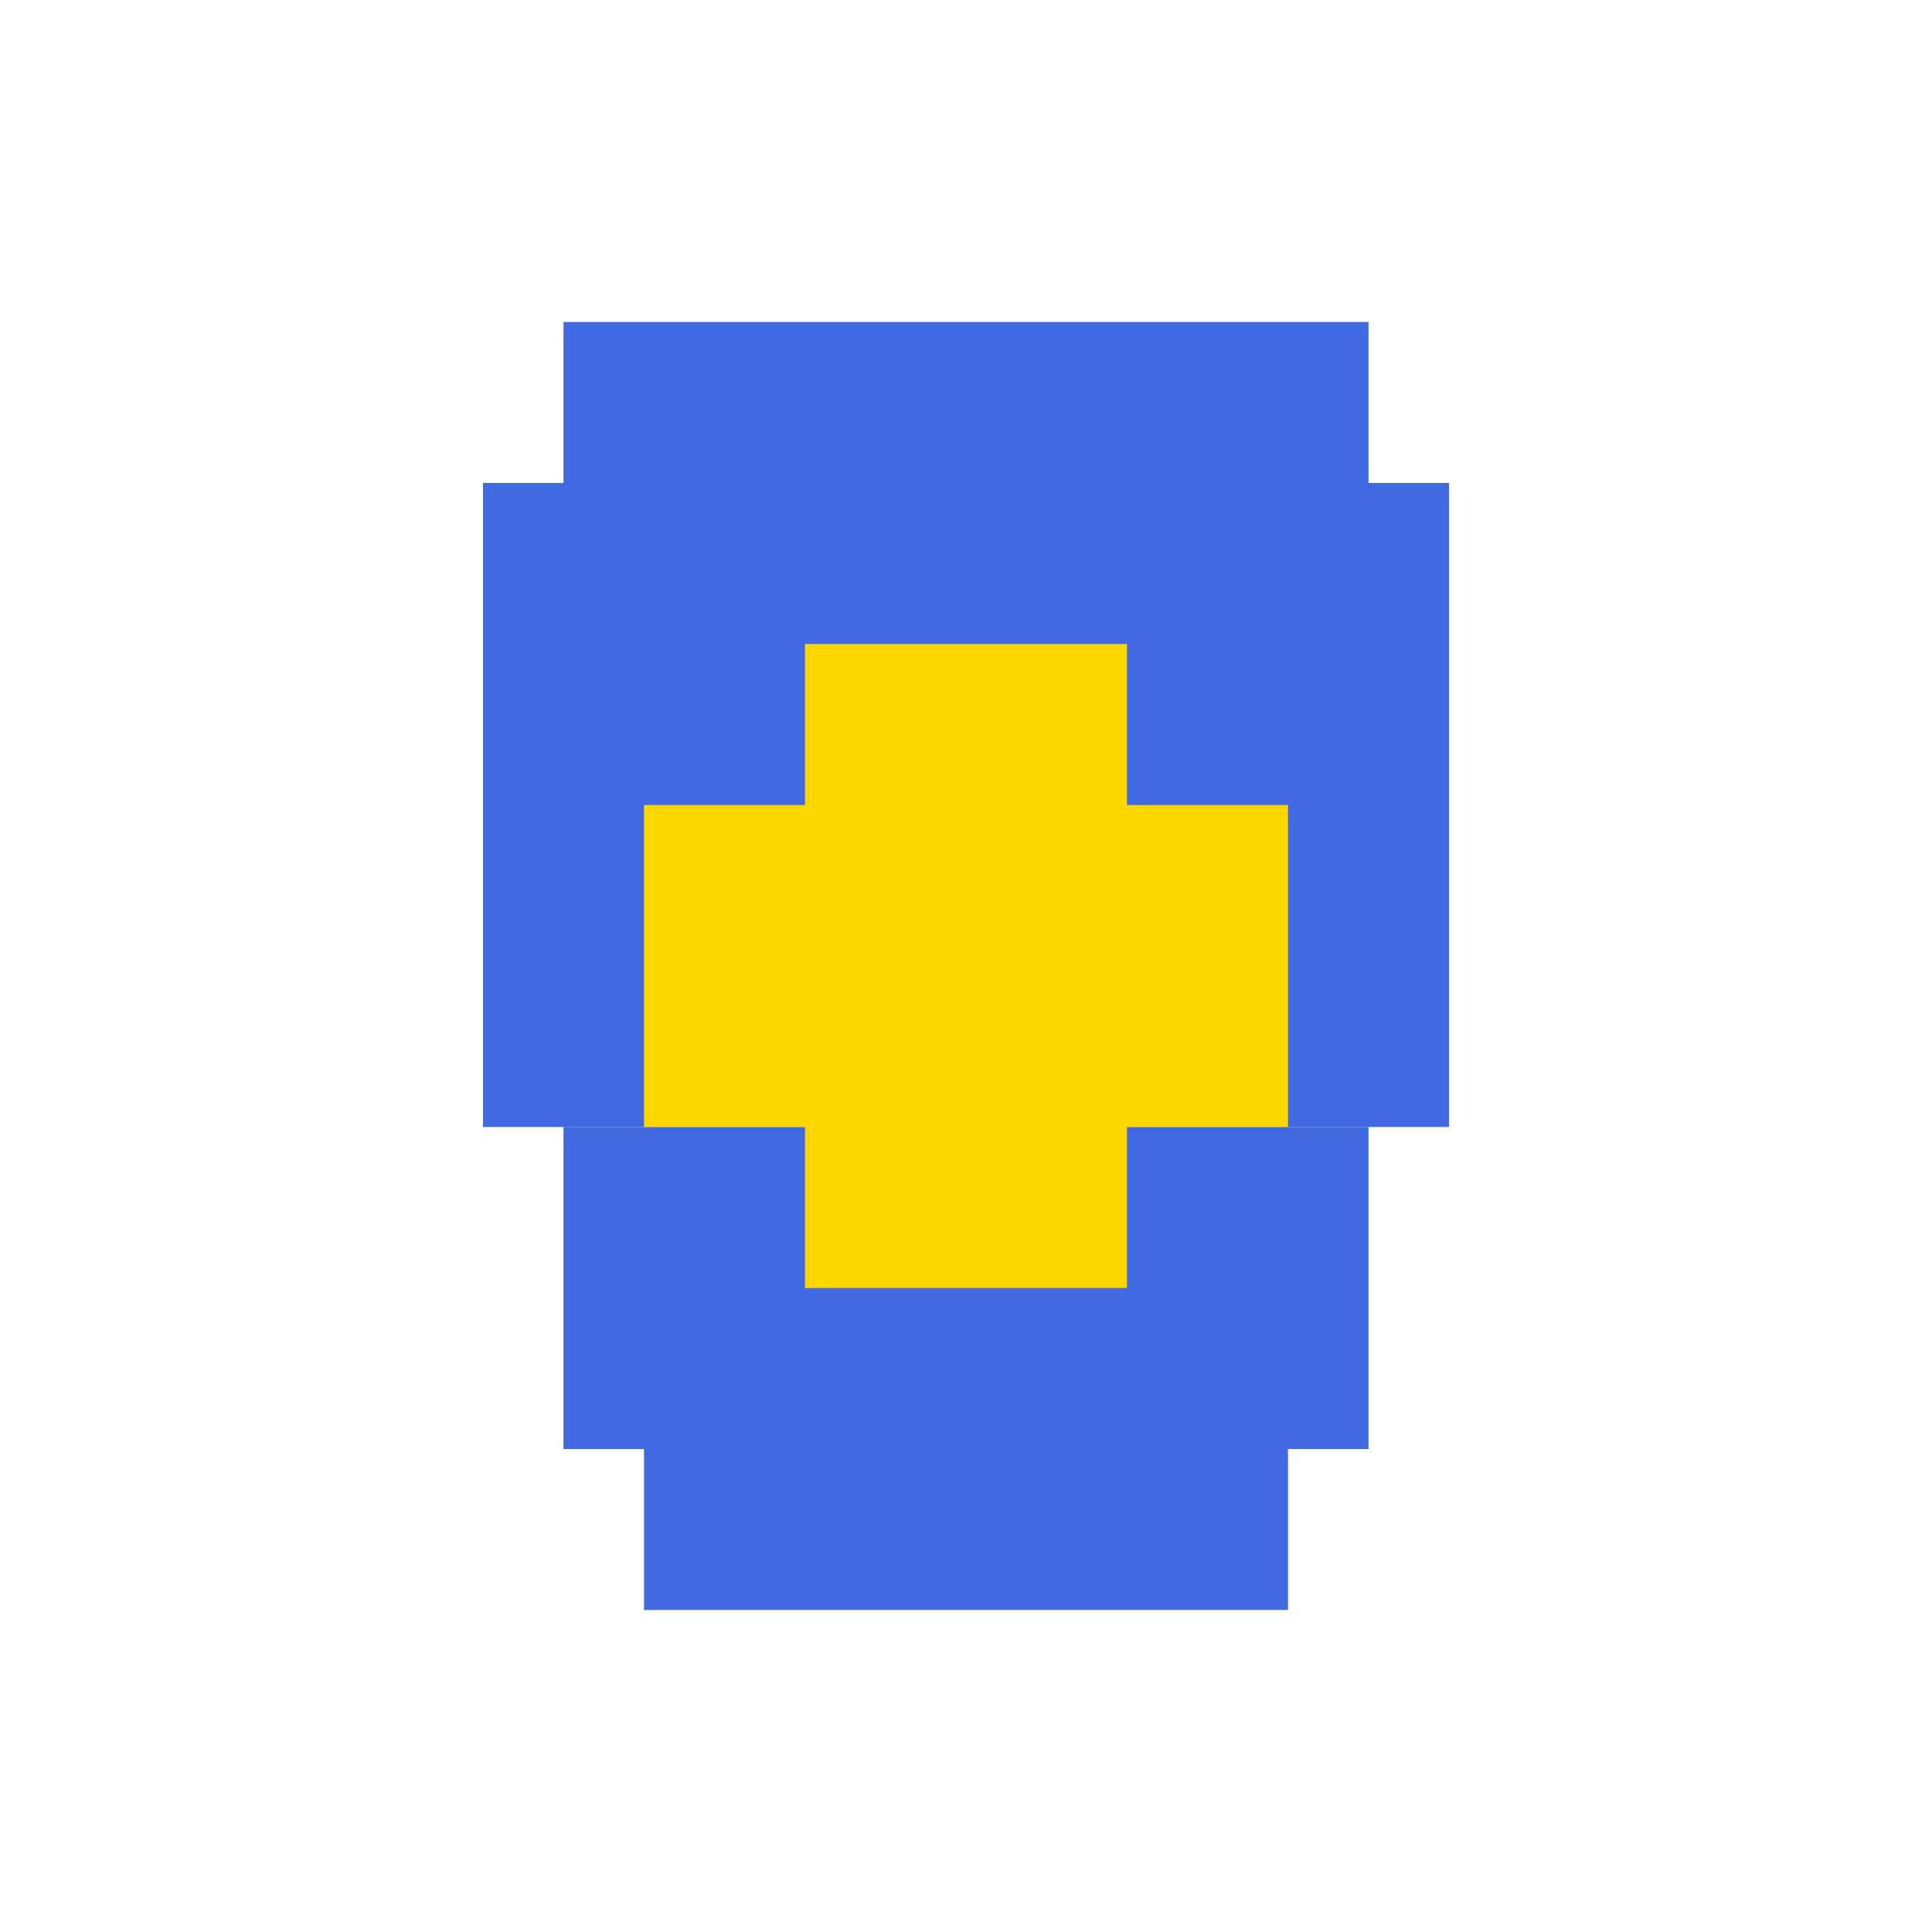
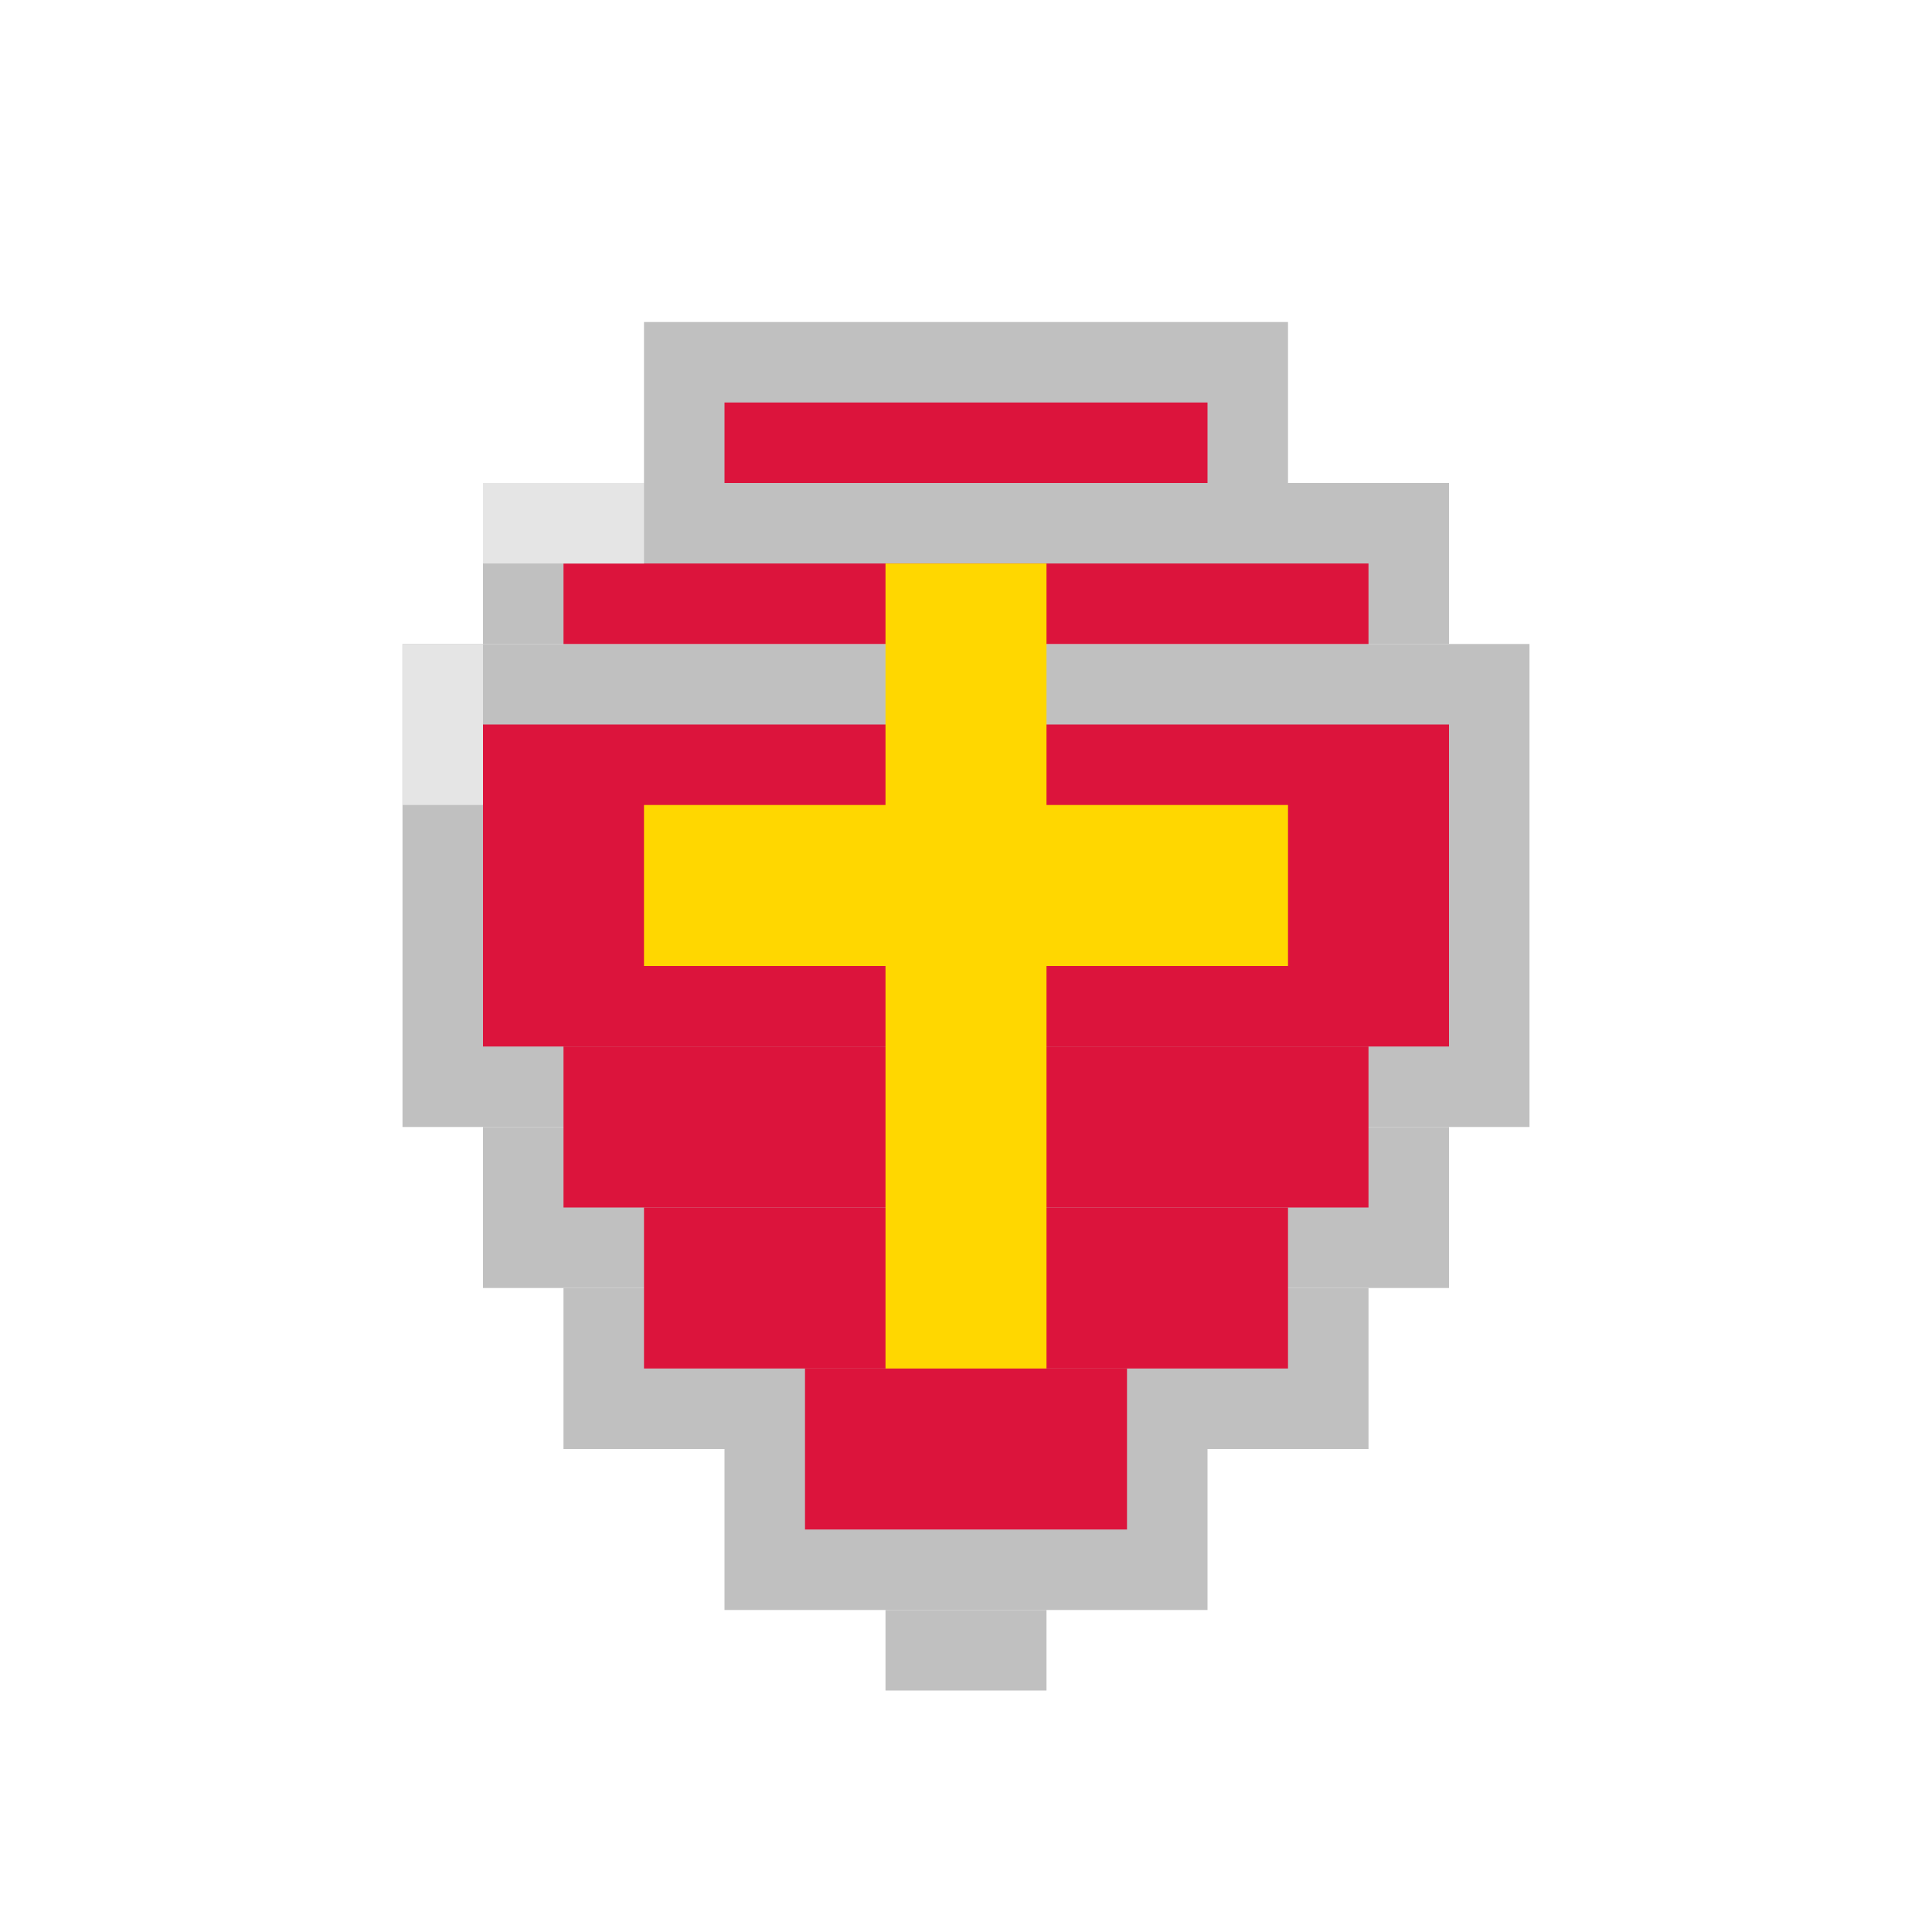
<svg xmlns="http://www.w3.org/2000/svg" viewBox="0 0 24 24">
-   <rect x="7" y="4" width="10" height="2" fill="#4169E1" />
-   <rect x="6" y="6" width="12" height="8" fill="#4169E1" />
-   <rect x="7" y="14" width="10" height="4" fill="#4169E1" />
-   <rect x="8" y="18" width="8" height="2" fill="#4169E1" />
-   <rect x="10" y="8" width="4" height="8" fill="#FFD700" />
-   <rect x="8" y="10" width="8" height="4" fill="#FFD700" />
+   <rect x="8" y="4" width="8" height="2" fill="#C0C0C0" />
+   <rect x="6" y="6" width="12" height="2" fill="#C0C0C0" />
+   <rect x="5" y="8" width="14" height="6" fill="#C0C0C0" />
+   <rect x="6" y="14" width="12" height="2" fill="#C0C0C0" />
+   <rect x="7" y="16" width="10" height="2" fill="#C0C0C0" />
+   <rect x="9" y="18" width="6" height="2" fill="#C0C0C0" />
+   <rect x="11" y="20" width="2" height="1" fill="#C0C0C0" />
+   <rect x="9" y="5" width="6" height="1" fill="#DC143C" />
+   <rect x="7" y="7" width="10" height="1" fill="#DC143C" />
+   <rect x="6" y="9" width="12" height="4" fill="#DC143C" />
+   <rect x="7" y="13" width="10" height="2" fill="#DC143C" />
+   <rect x="8" y="15" width="8" height="2" fill="#DC143C" />
+   <rect x="10" y="17" width="4" height="2" fill="#DC143C" />
+   <rect x="11" y="7" width="2" height="10" fill="#FFD700" />
+   <rect x="8" y="10" width="8" height="2" fill="#FFD700" />
+   <rect x="6" y="6" width="2" height="1" fill="#E5E5E5" />
+   <rect x="5" y="8" width="1" height="2" fill="#E5E5E5" />
</svg>
